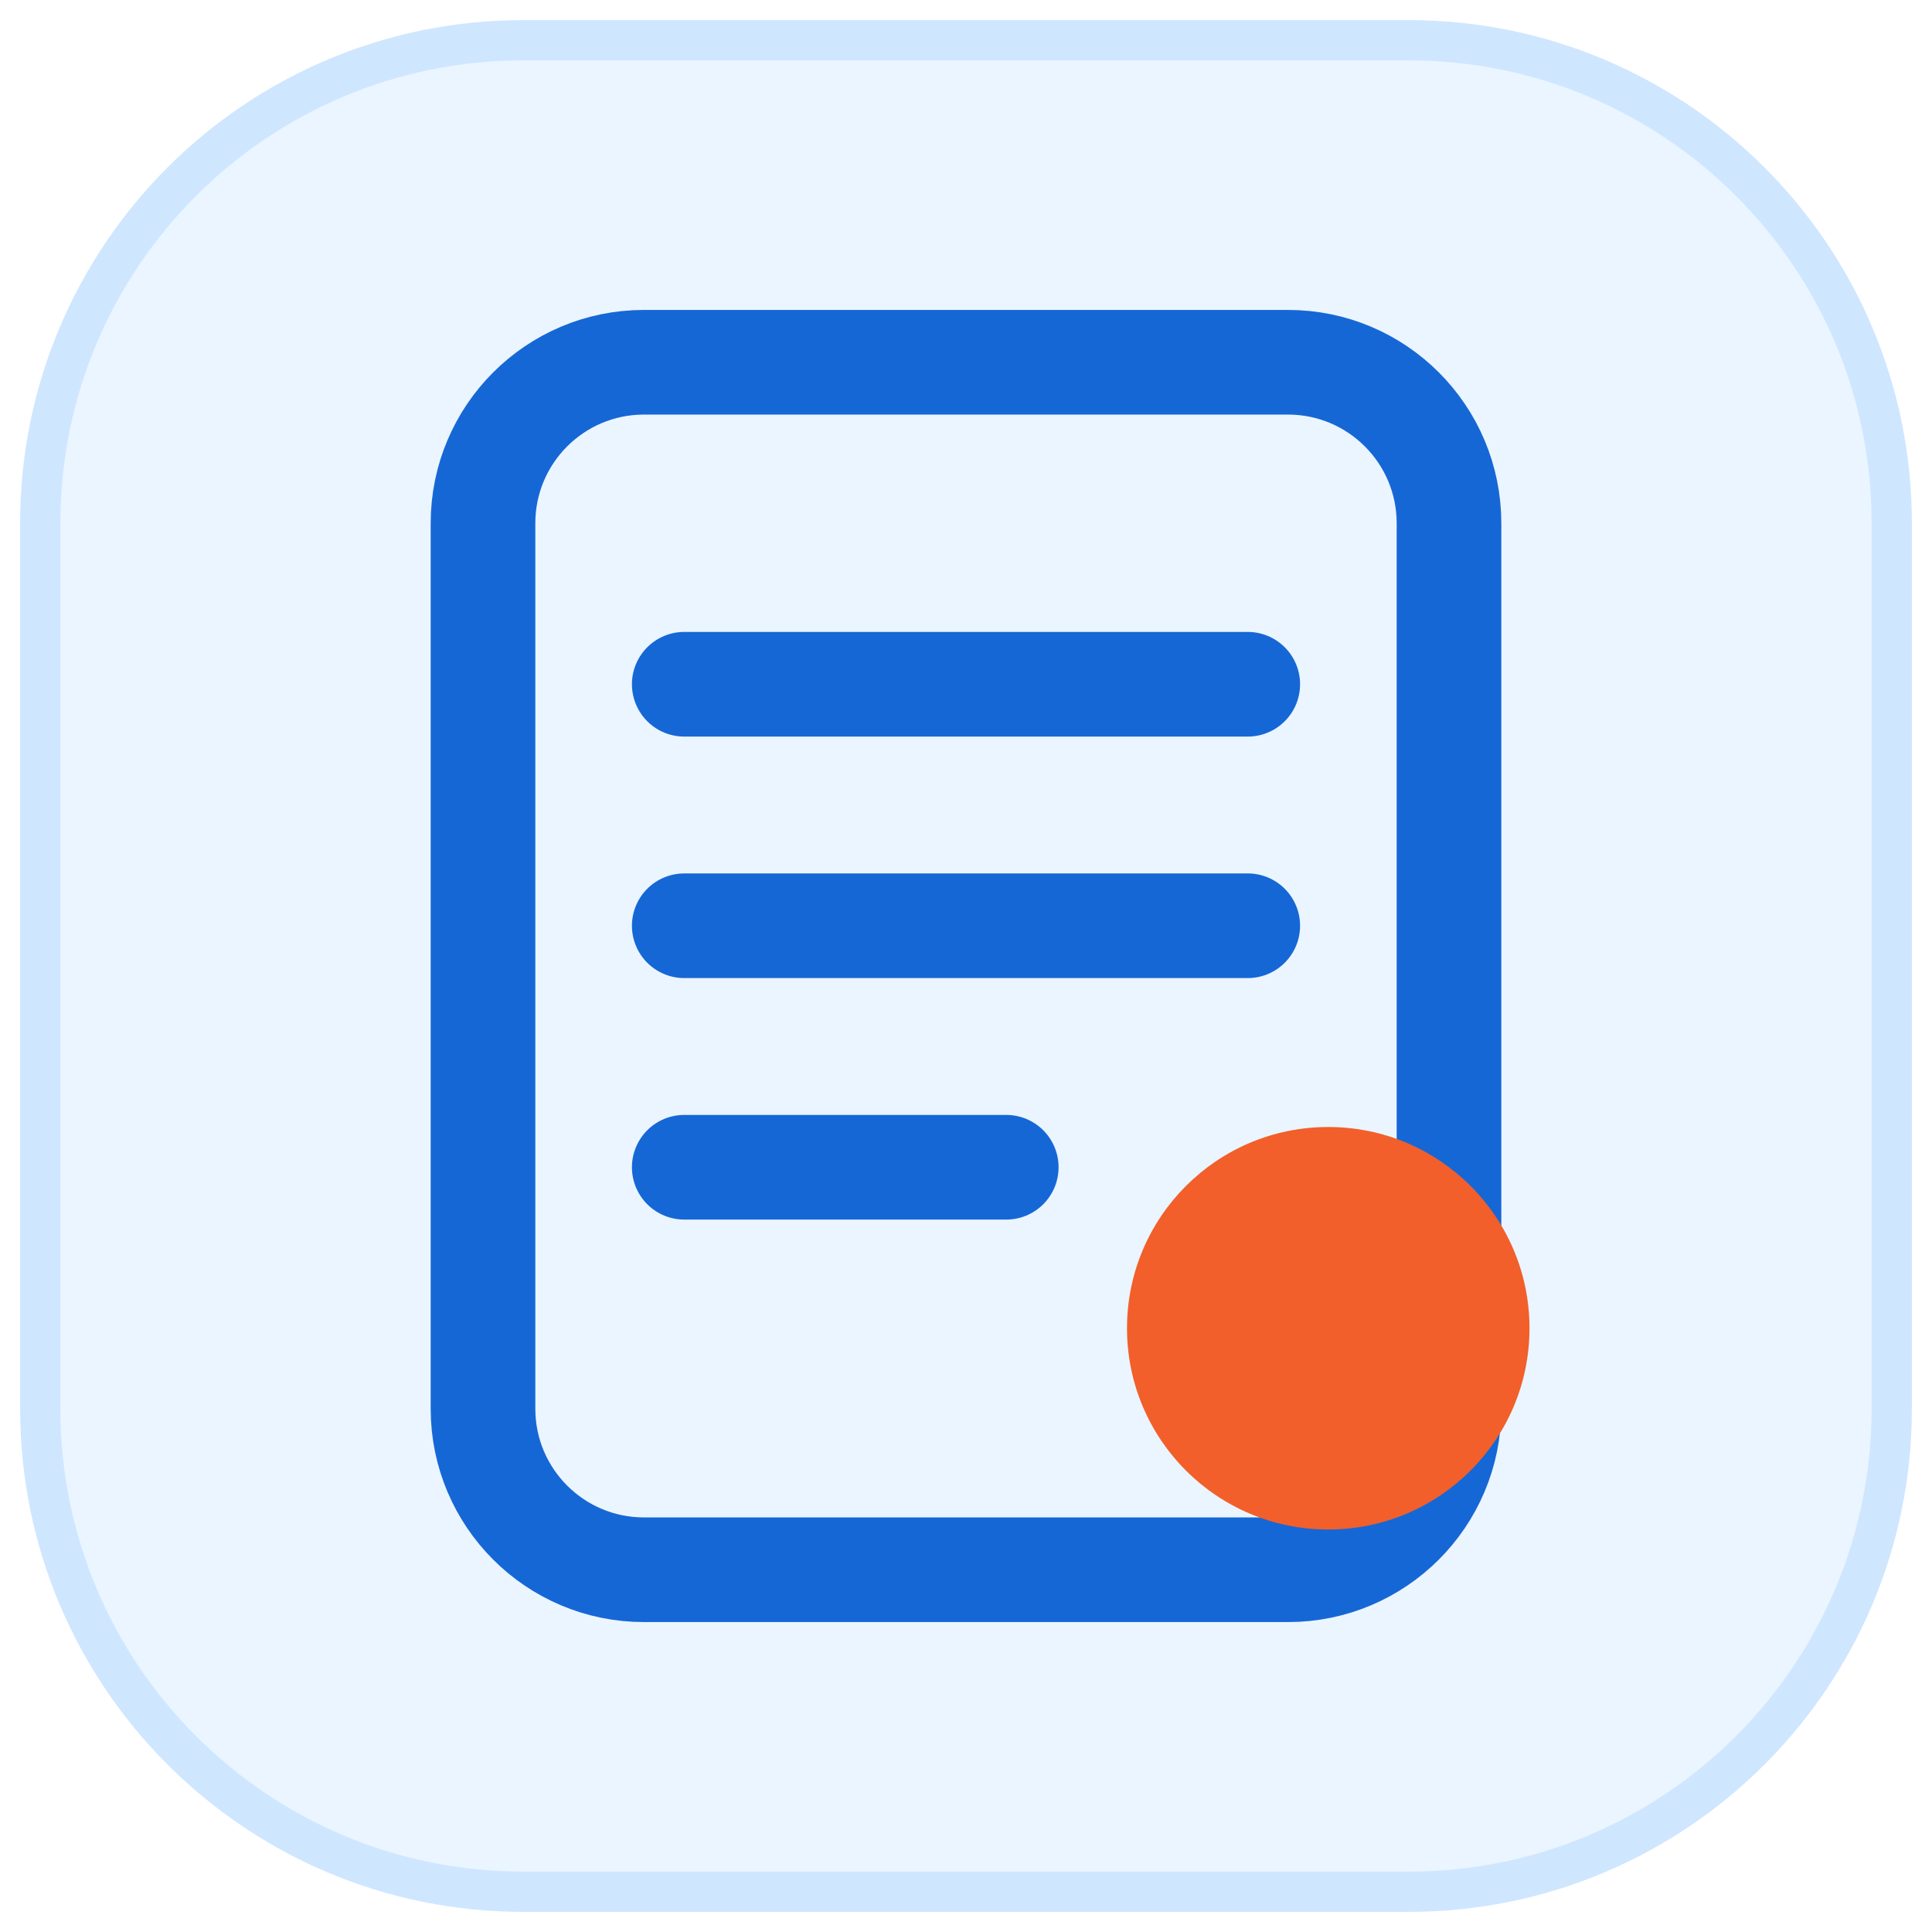
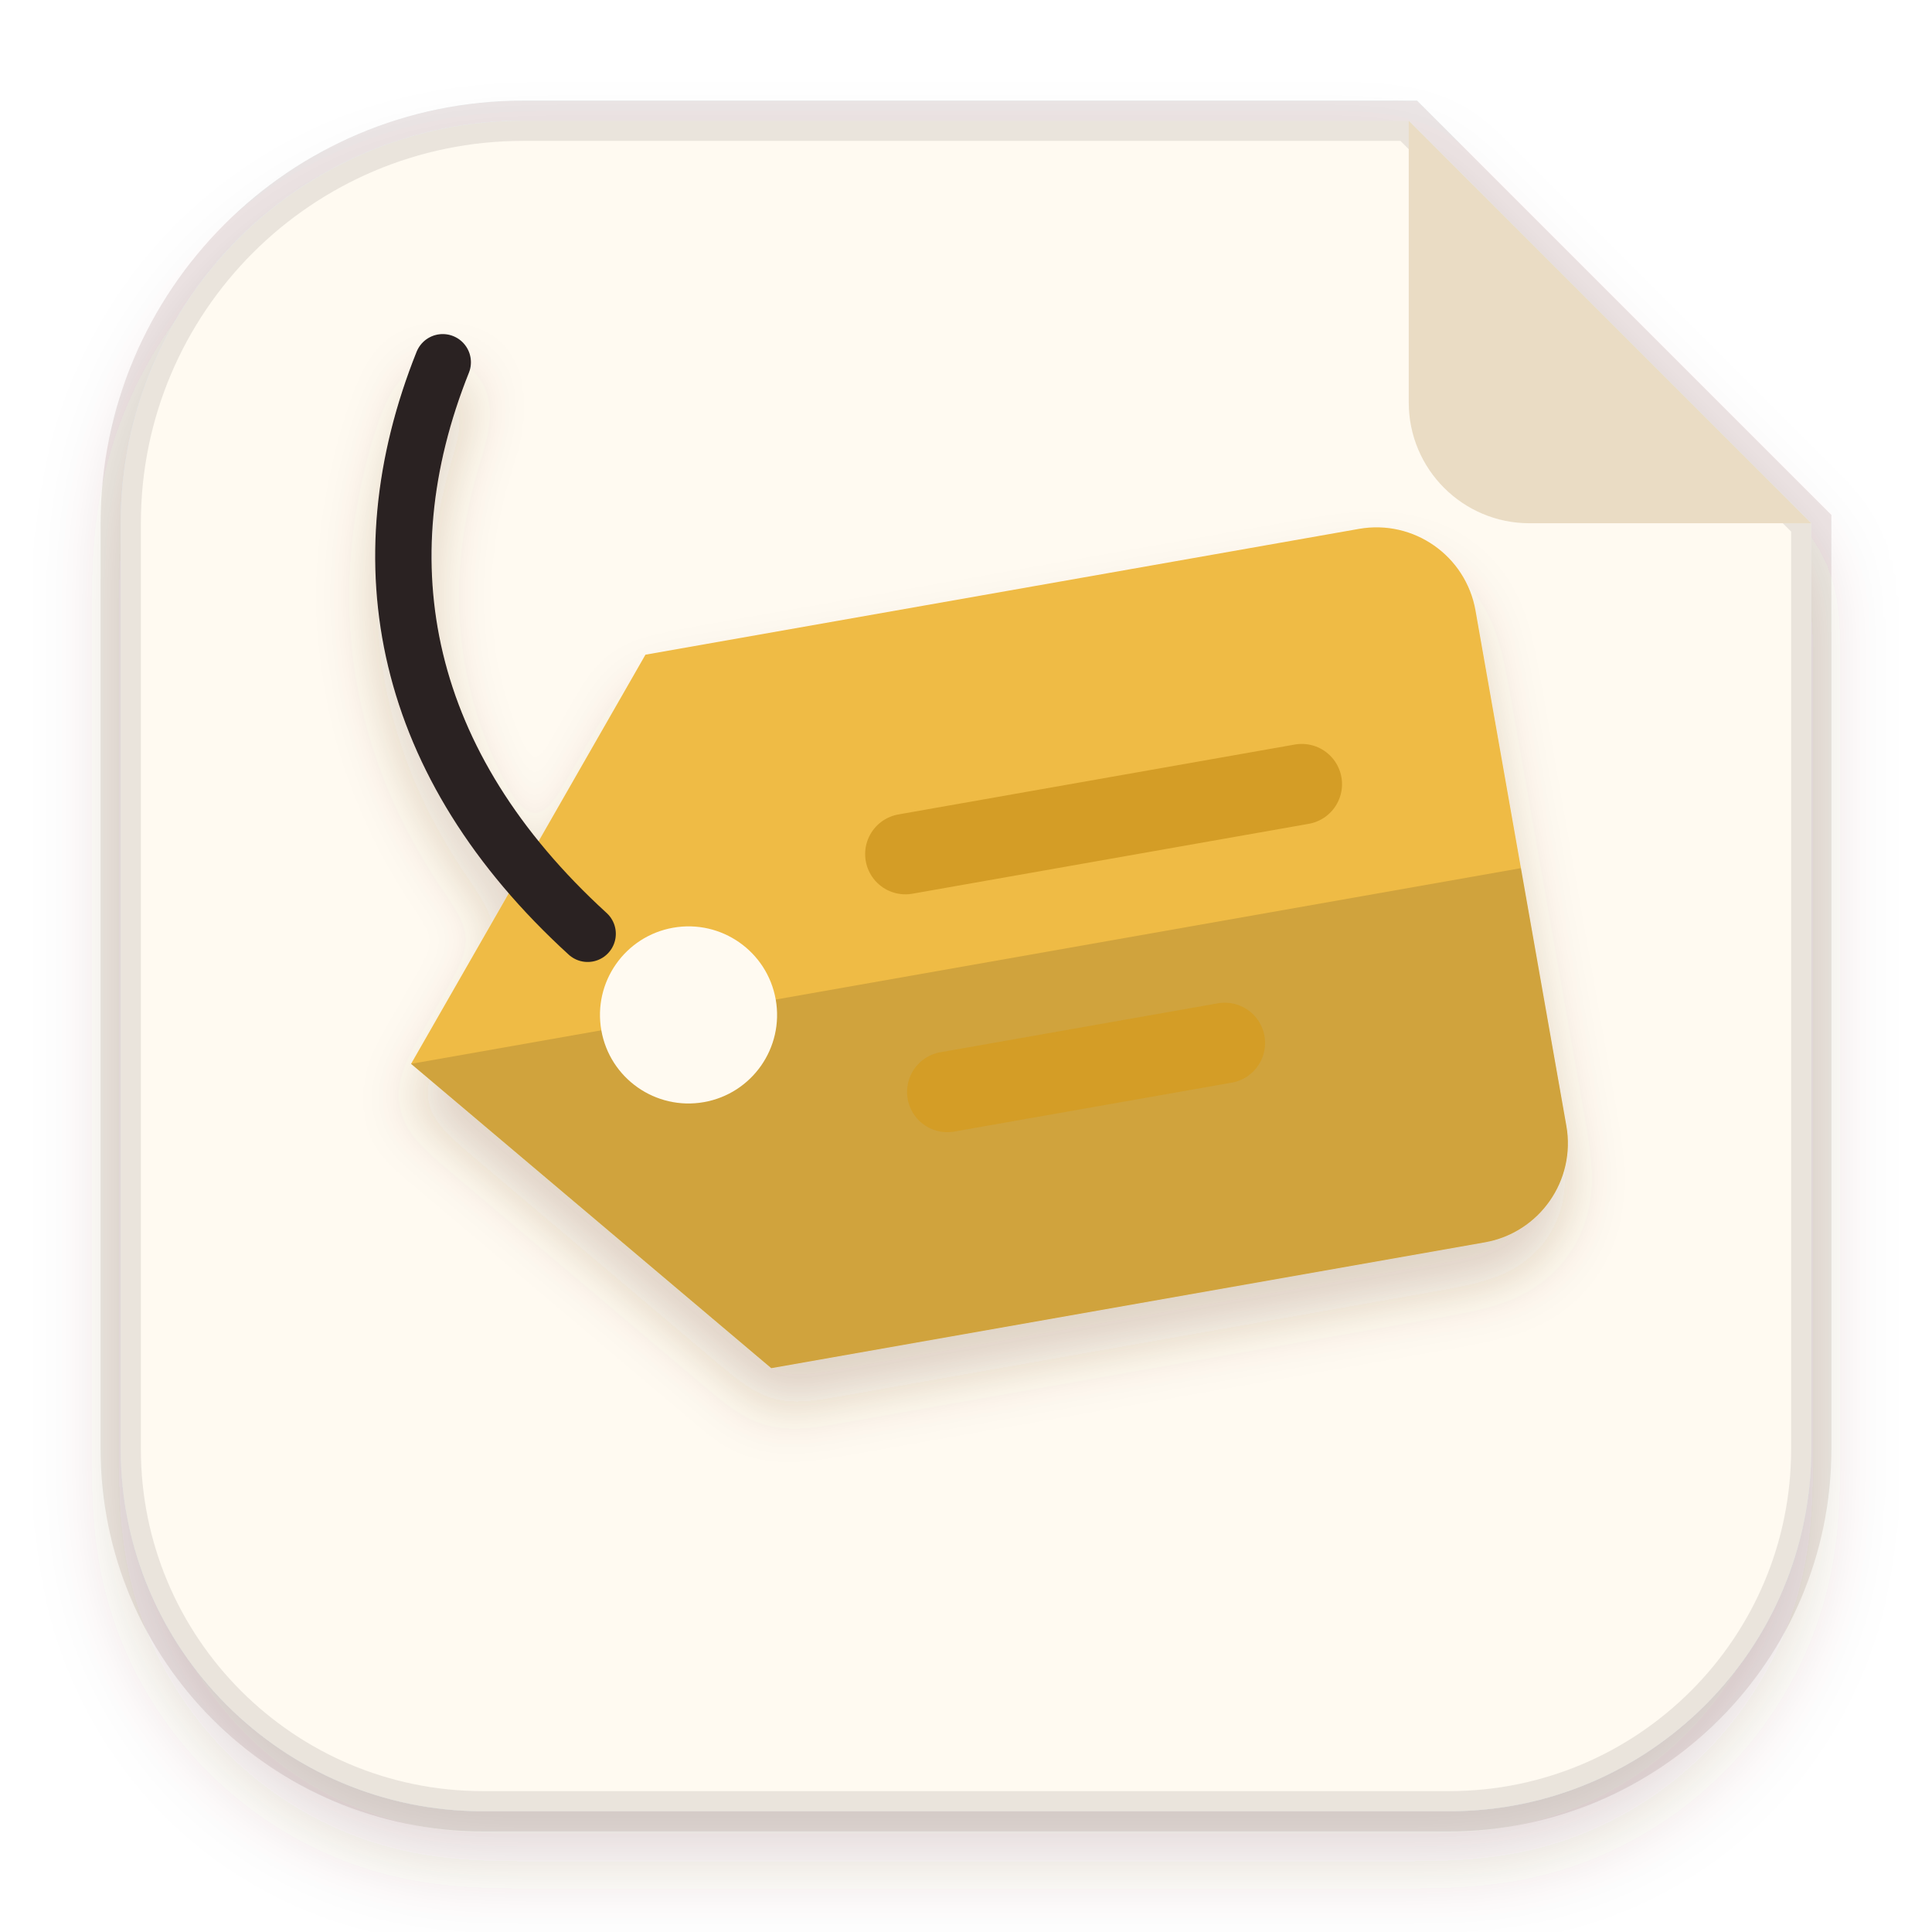
<svg xmlns="http://www.w3.org/2000/svg" viewBox="0 0 48 48" width="48" height="48">
-   <rect x="1" y="1" width="46" height="46" rx="12" fill="#eaf5ff" stroke="#cfe6ff" />
-   <g fill="none" stroke="#1667d6" stroke-width="2.6" stroke-linecap="round" stroke-linejoin="round">
-     <rect x="12" y="9" width="24" height="30" rx="4" />
-     <path d="M17 17h14M17 23h14M17 29h8" />
-     <circle cx="33" cy="33" r="5" fill="#f25f2a" stroke="none" />
+   <defs>
+     <filter id="isf19" x="-30%" y="-30%" width="160%" height="170%">
+       <feDropShadow dx="0" dy="1.2" stdDeviation="1" flood-color="#6b4426" flood-opacity="0.19" />
+     </filter>
+     <filter id="igf20" x="-30%" y="-30%" width="160%" height="170%">
+       <feDropShadow dx="0" dy="1" stdDeviation="0.7" flood-color="#6b4426" flood-opacity="0.22" />
+     </filter>
+   </defs>
+   <path d="M13 3 H35 L45 13 V36 a9 9 0 0 1 -9 9 H12 a9 9 0 0 1 -9 -9 V13 a10 10 0 0 1 10 -10 Z" fill="#fffaf1" stroke="#2b2420" stroke-opacity="0.1" filter="url(#isf19)" />
+   <path d="M35 3 V10 a3 3 0 0 0 3 3 H45 Z" fill="#eadcc4" />
+   <g filter="url(#igf20)">
+     <g transform="rotate(-10 24 24)">
+       <path d="M10 24 L17.5 15 H35.5 a2.5 2.5 0 0 1 2.5 2.5 V30.5 a2.5 2.5 0 0 1 -2.5 2.5 H17.5 Z" fill="#efbb45" />
+       <path d="M10 24 H38 V30.5 a2.5 2.5 0 0 1 -2.5 2.5 H17.5 Z" fill="#000" fill-opacity="0.13" />
+       <circle cx="17" cy="24" r="2.2" fill="#fffaf1" />
+       <path d="M23 21 H33 M23 27 H30" stroke="#d49d26" stroke-width="2" stroke-linecap="round" />
+     </g>
+     <path d="M14.6 23.2 C10 19 9 14 11 9" fill="none" stroke="#2b2420" stroke-width="1.4" stroke-linecap="round" />
  </g>
</svg>
